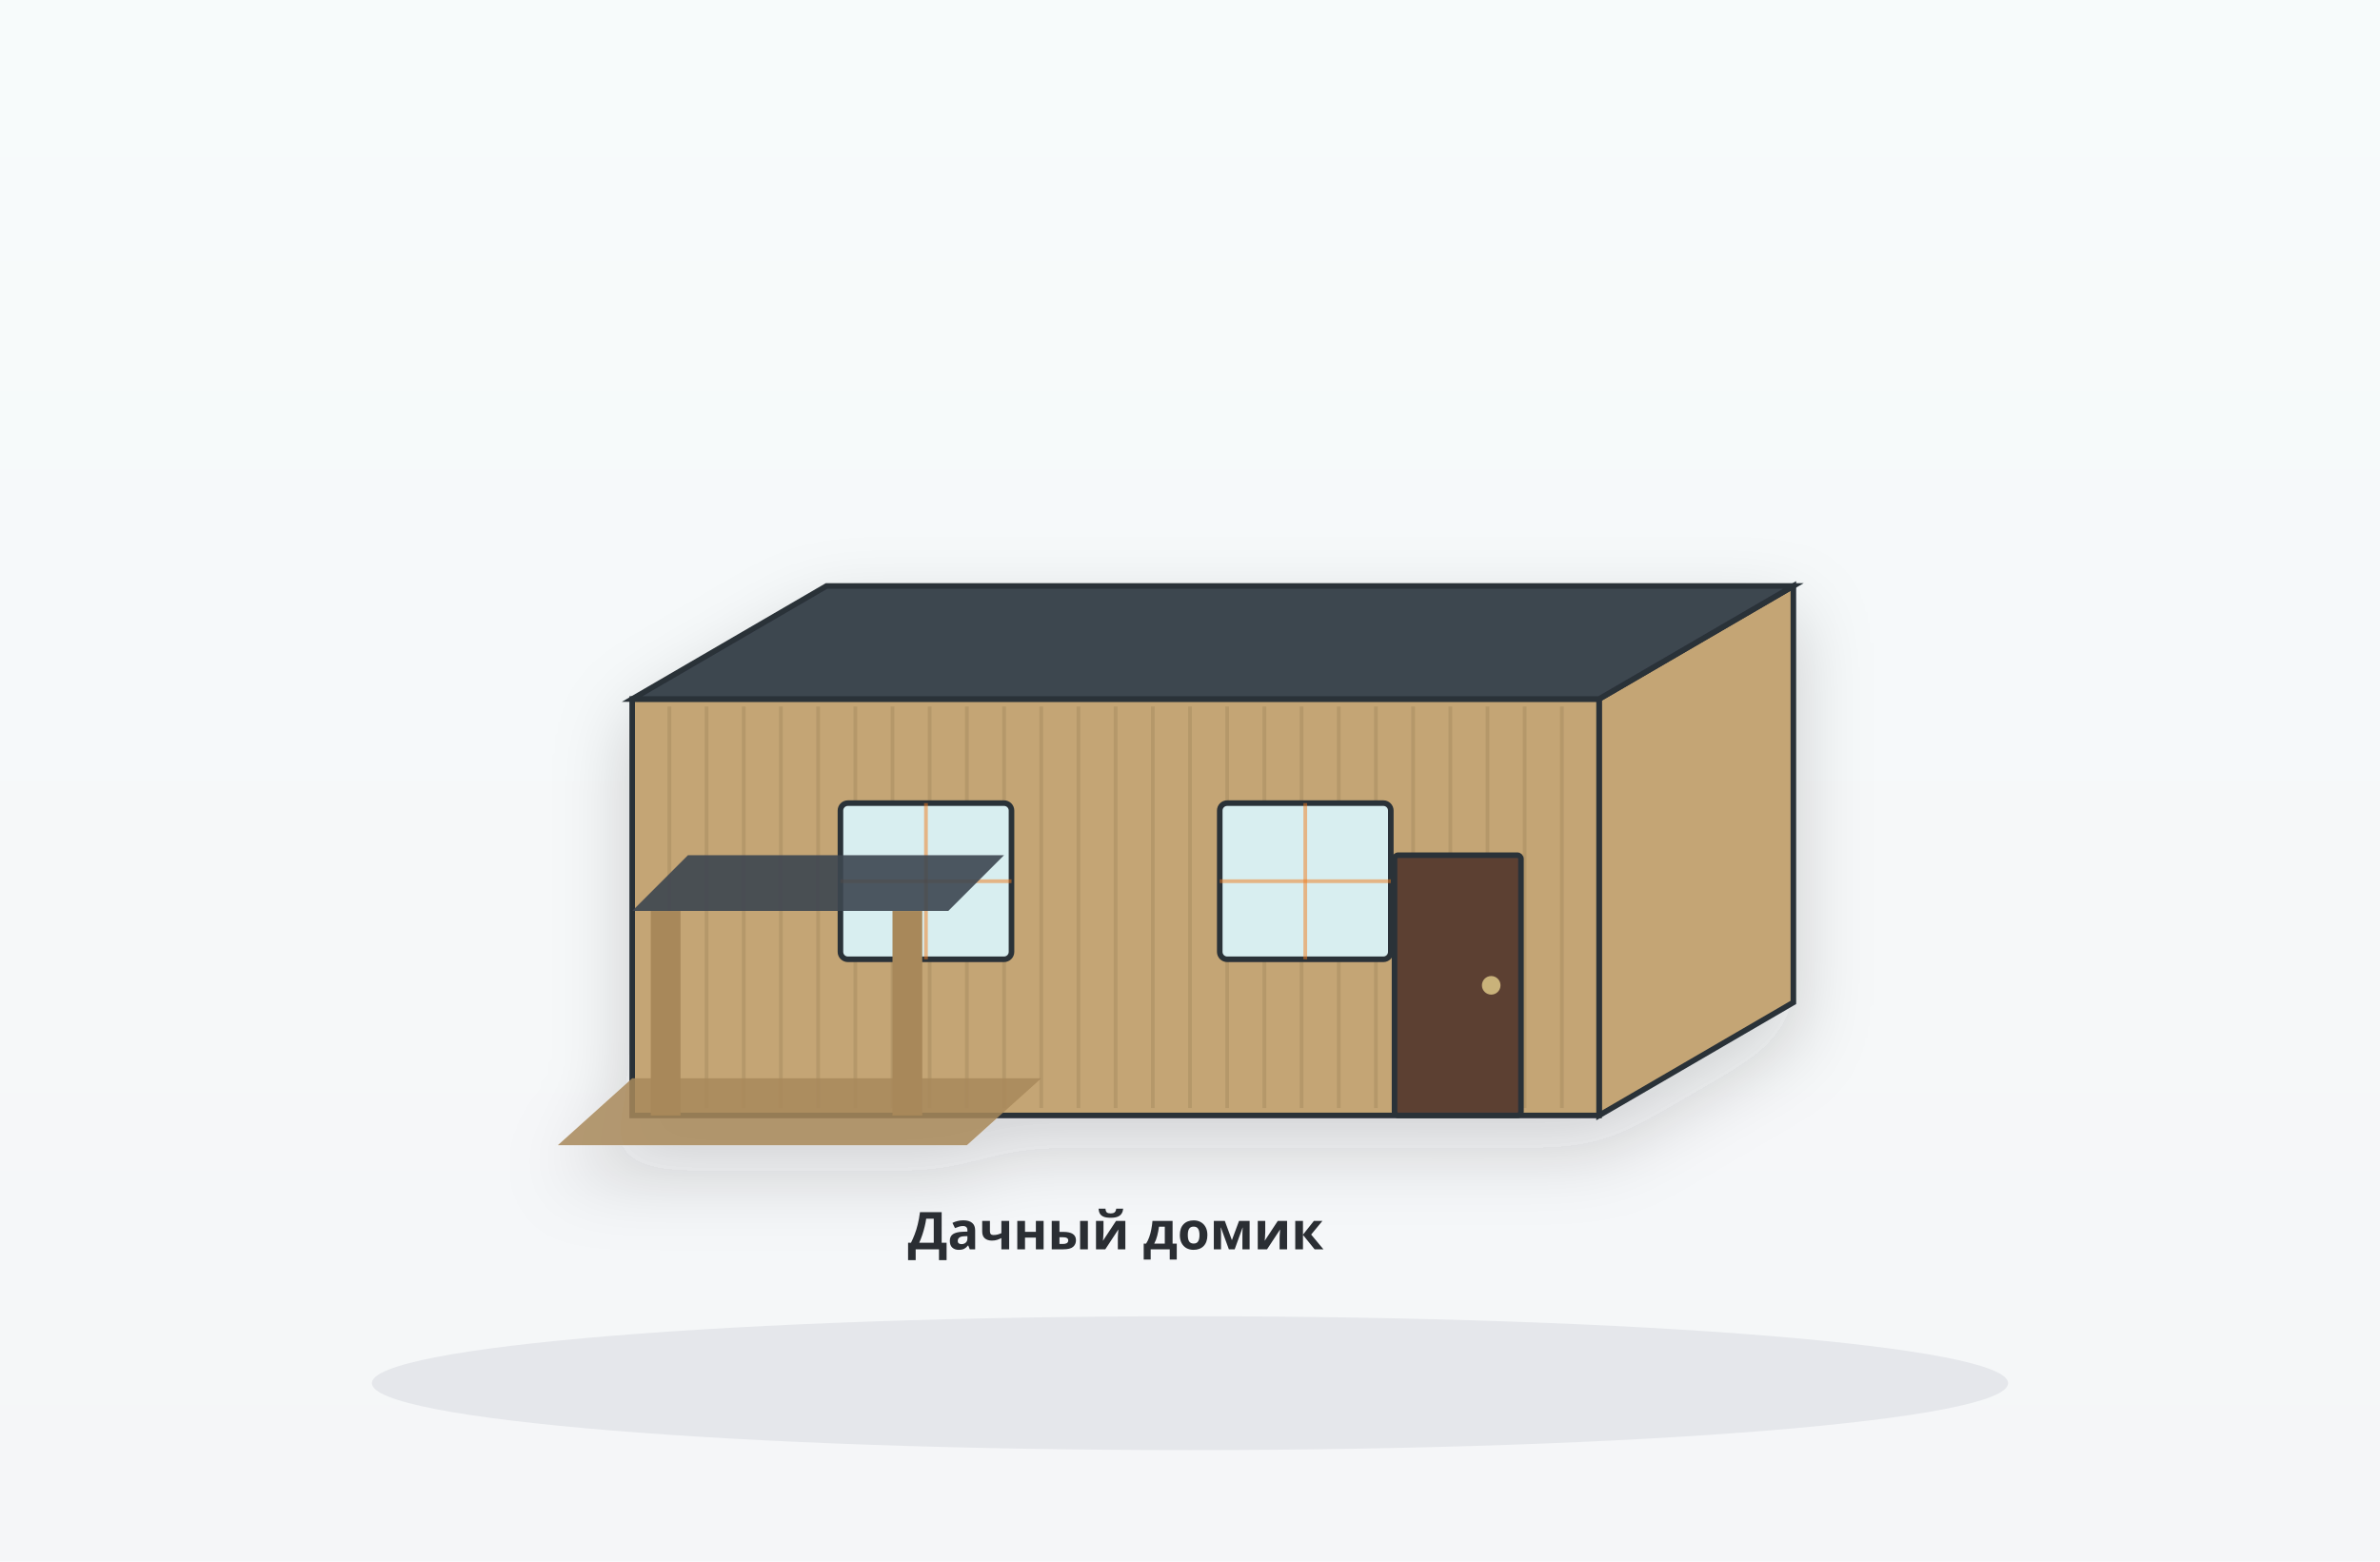
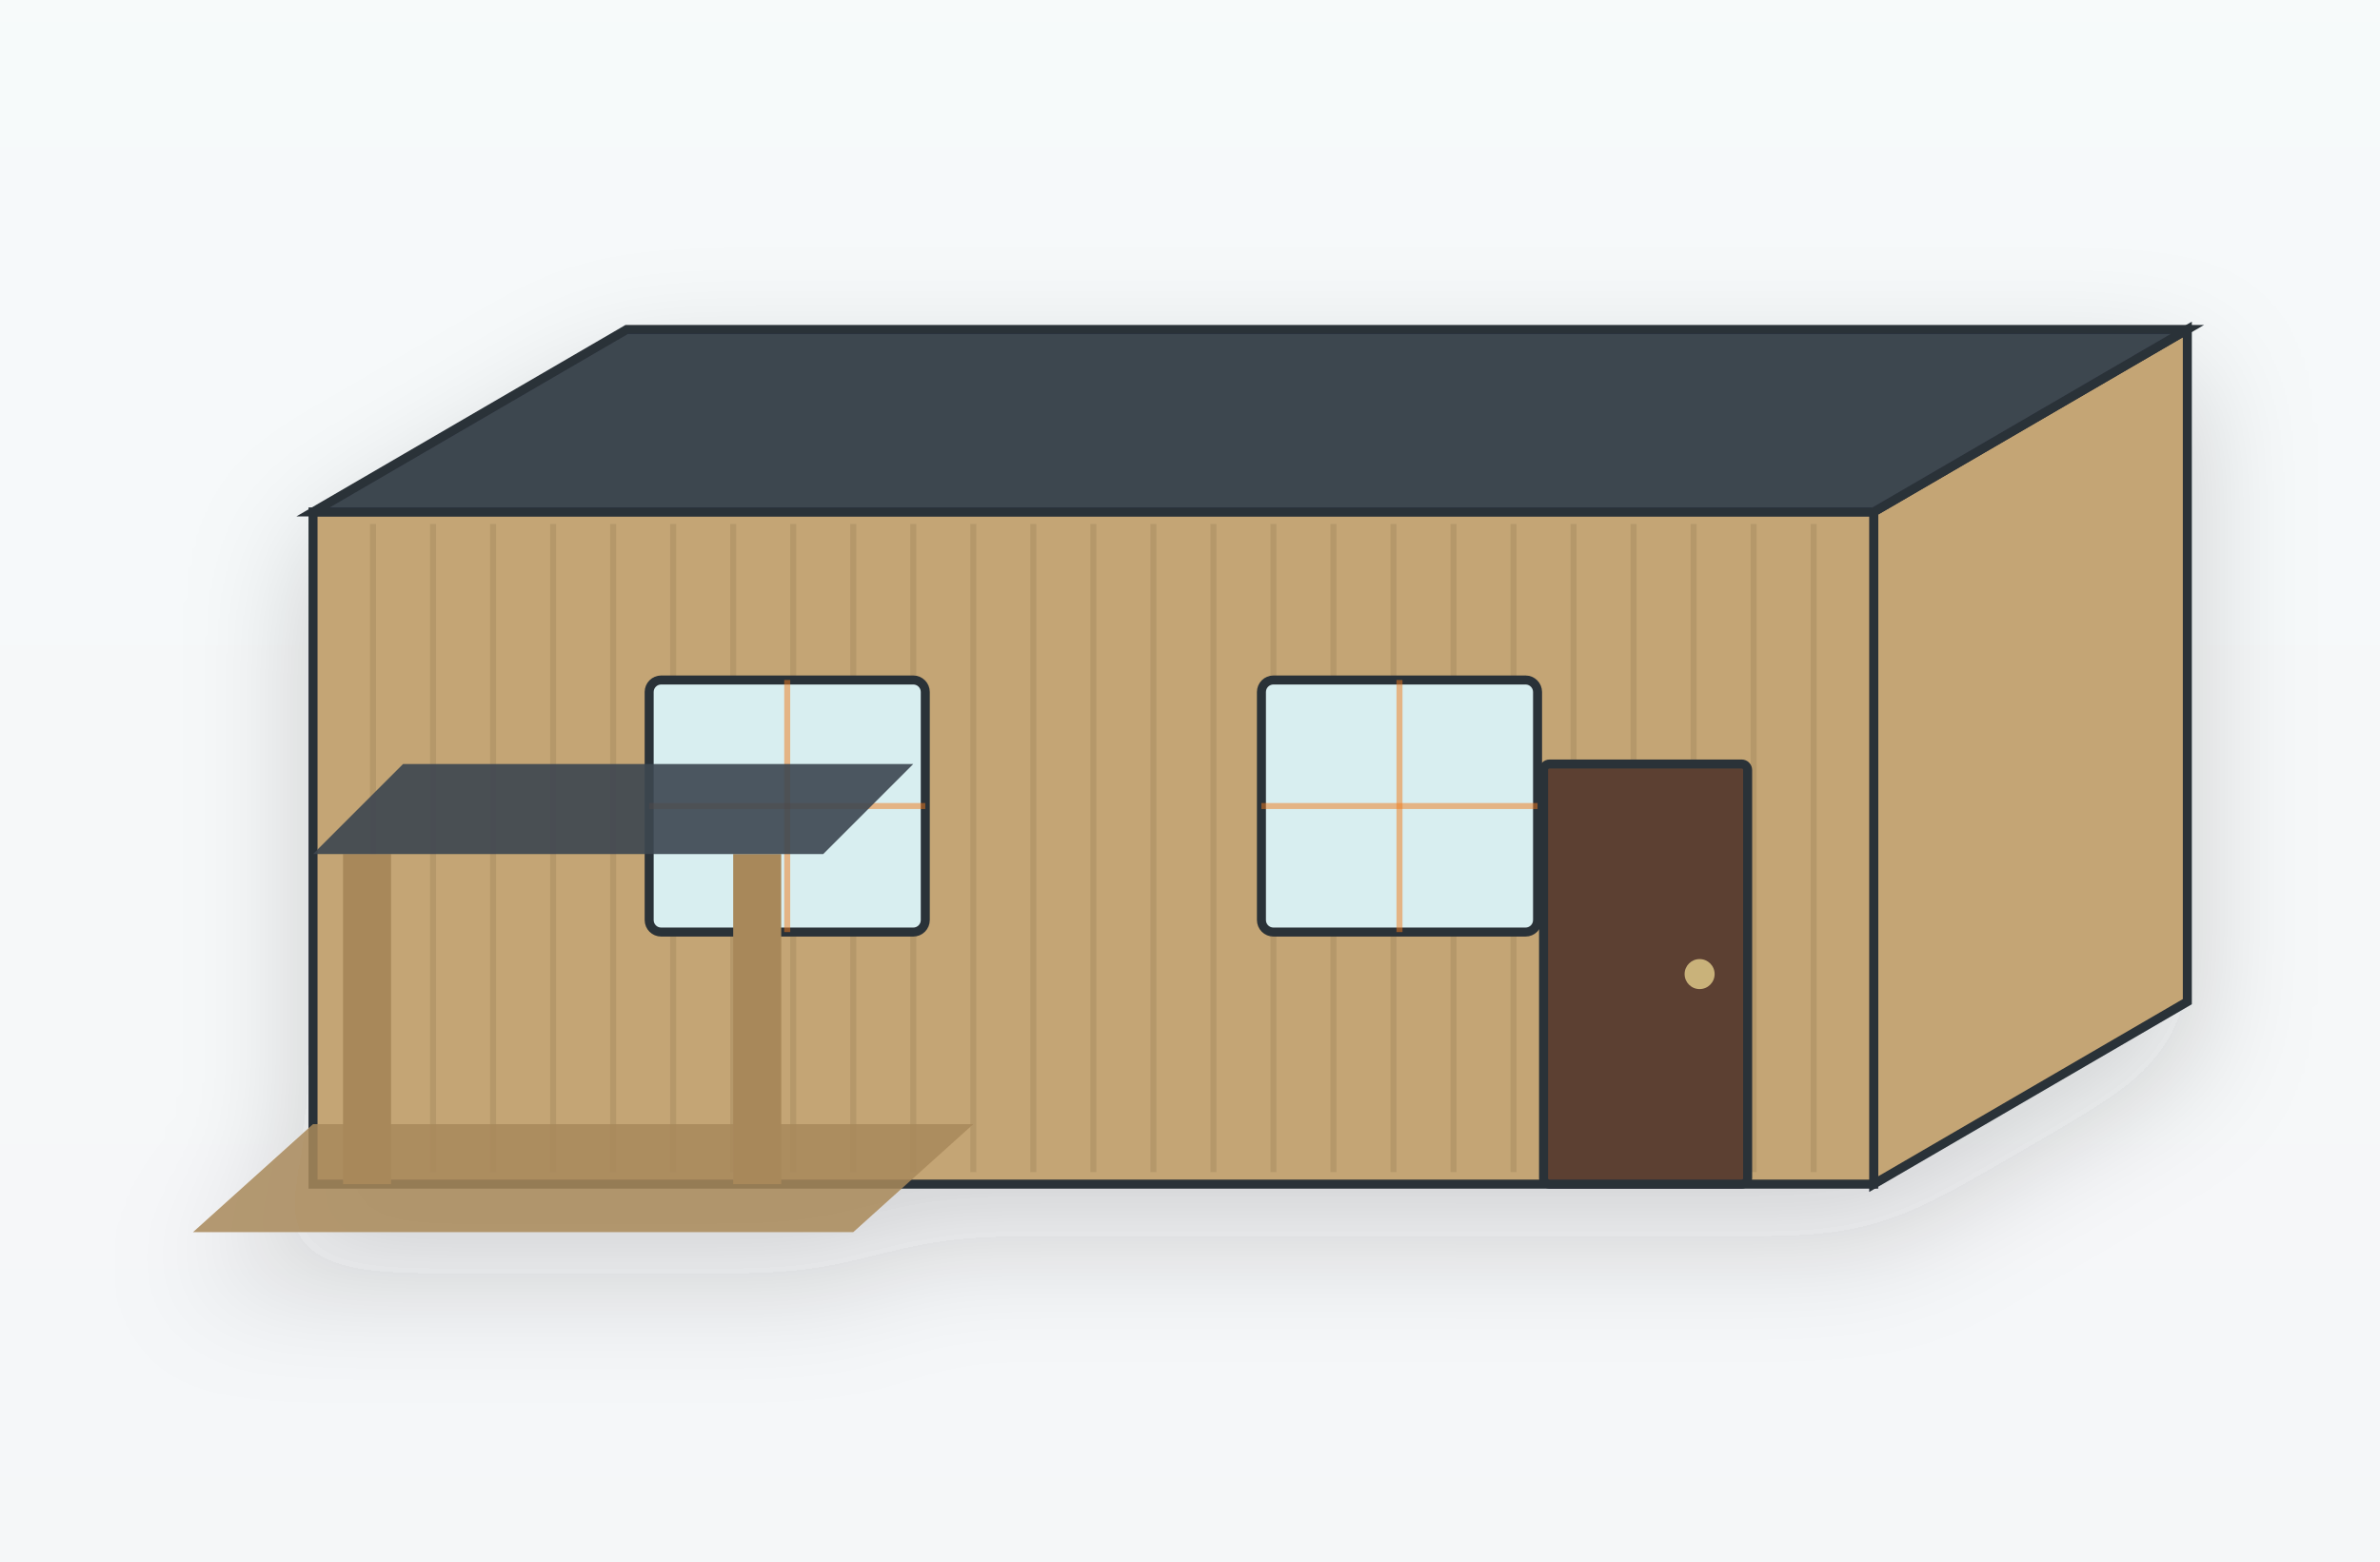
- <svg xmlns="http://www.w3.org/2000/svg" width="640" height="420" viewBox="0 0 640 420">
+ <svg xmlns="http://www.w3.org/2000/svg" width="640" height="420" viewBox="121.0 102.7 390.2 260.2">
  <defs>
    <linearGradient id="gsky" x1="0" y1="0" x2="0" y2="1">
      <stop offset="0%" stop-color="#f7fbfb" />
      <stop offset="100%" stop-color="#F5F6F8" />
    </linearGradient>
    <filter id="sh" x="-20%" y="-20%" width="140%" height="140%">
      <feDropShadow dx="0" dy="8" stdDeviation="10" flood-color="#2A2E33" flood-opacity="0.18" />
    </filter>
  </defs>
  <rect width="640" height="420" fill="url(#gsky)" />
-   <ellipse cx="320" cy="372" rx="220" ry="18" fill="#E5E7EB" />
  <g filter="url(#sh)">
    <polygon points="430,300 482.25,269.6 482.25,157.6 430,188" fill="#c4a574" stroke="#2a3138" stroke-width="1.5" />
    <polygon points="170,300 430,300 430,188 170,188" fill="#c4a574" stroke="#2a3138" stroke-width="1.5" />
    <line x1="180" y1="190" x2="180" y2="298" stroke="rgba(0,0,0,0.08)" stroke-width="1" />
    <line x1="190" y1="190" x2="190" y2="298" stroke="rgba(0,0,0,0.08)" stroke-width="1" />
    <line x1="200" y1="190" x2="200" y2="298" stroke="rgba(0,0,0,0.08)" stroke-width="1" />
    <line x1="210" y1="190" x2="210" y2="298" stroke="rgba(0,0,0,0.08)" stroke-width="1" />
    <line x1="220" y1="190" x2="220" y2="298" stroke="rgba(0,0,0,0.08)" stroke-width="1" />
    <line x1="230" y1="190" x2="230" y2="298" stroke="rgba(0,0,0,0.08)" stroke-width="1" />
    <line x1="240" y1="190" x2="240" y2="298" stroke="rgba(0,0,0,0.08)" stroke-width="1" />
    <line x1="250" y1="190" x2="250" y2="298" stroke="rgba(0,0,0,0.08)" stroke-width="1" />
    <line x1="260" y1="190" x2="260" y2="298" stroke="rgba(0,0,0,0.08)" stroke-width="1" />
    <line x1="270" y1="190" x2="270" y2="298" stroke="rgba(0,0,0,0.08)" stroke-width="1" />
    <line x1="280" y1="190" x2="280" y2="298" stroke="rgba(0,0,0,0.08)" stroke-width="1" />
    <line x1="290" y1="190" x2="290" y2="298" stroke="rgba(0,0,0,0.08)" stroke-width="1" />
    <line x1="300" y1="190" x2="300" y2="298" stroke="rgba(0,0,0,0.08)" stroke-width="1" />
    <line x1="310" y1="190" x2="310" y2="298" stroke="rgba(0,0,0,0.08)" stroke-width="1" />
    <line x1="320" y1="190" x2="320" y2="298" stroke="rgba(0,0,0,0.08)" stroke-width="1" />
    <line x1="330" y1="190" x2="330" y2="298" stroke="rgba(0,0,0,0.08)" stroke-width="1" />
    <line x1="340" y1="190" x2="340" y2="298" stroke="rgba(0,0,0,0.08)" stroke-width="1" />
    <line x1="350" y1="190" x2="350" y2="298" stroke="rgba(0,0,0,0.08)" stroke-width="1" />
    <line x1="360" y1="190" x2="360" y2="298" stroke="rgba(0,0,0,0.08)" stroke-width="1" />
    <line x1="370" y1="190" x2="370" y2="298" stroke="rgba(0,0,0,0.08)" stroke-width="1" />
    <line x1="380" y1="190" x2="380" y2="298" stroke="rgba(0,0,0,0.08)" stroke-width="1" />
    <line x1="390" y1="190" x2="390" y2="298" stroke="rgba(0,0,0,0.08)" stroke-width="1" />
    <line x1="400" y1="190" x2="400" y2="298" stroke="rgba(0,0,0,0.08)" stroke-width="1" />
    <line x1="410" y1="190" x2="410" y2="298" stroke="rgba(0,0,0,0.08)" stroke-width="1" />
    <line x1="420" y1="190" x2="420" y2="298" stroke="rgba(0,0,0,0.08)" stroke-width="1" />
    <polygon points="170,188 430,188 482.25,157.6 222.25,157.6" fill="#3d4650" stroke="#2a3138" stroke-width="1.5" />
    <rect x="226.0" y="216" width="46" height="42" rx="2" fill="#d8eef0" stroke="#2a3138" stroke-width="1.5" />
    <line x1="249.0" y1="216" x2="249.0" y2="258" stroke="#F07A1A" stroke-width="1" opacity="0.5" />
    <line x1="226.0" y1="237.0" x2="272.0" y2="237.0" stroke="#F07A1A" stroke-width="1" opacity="0.5" />
    <rect x="328.0" y="216" width="46" height="42" rx="2" fill="#d8eef0" stroke="#2a3138" stroke-width="1.5" />
    <line x1="351.0" y1="216" x2="351.0" y2="258" stroke="#F07A1A" stroke-width="1" opacity="0.5" />
    <line x1="328.0" y1="237.0" x2="374.0" y2="237.0" stroke="#F07A1A" stroke-width="1" opacity="0.5" />
    <rect x="375" y="230" width="34" height="70" rx="1" fill="#5c4033" stroke="#2a3138" stroke-width="1.5" />
    <circle cx="401" cy="265.0" r="2.5" fill="#c9b27a" />
    <polygon points="150,308 260,308 280,290 170,290" fill="#a8885a" opacity="0.85" />
    <rect x="175" y="245" width="8" height="55" fill="#a8885a" />
    <rect x="240" y="245" width="8" height="55" fill="#a8885a" />
    <polygon points="170,245 255,245 270,230 185,230" fill="#3d4650" opacity="0.9" />
  </g>
-   <text x="300.0" y="336" text-anchor="middle" font-family="system-ui,sans-serif" font-size="14" fill="#2A2E33" font-weight="700">Дачный домик</text>
</svg>
